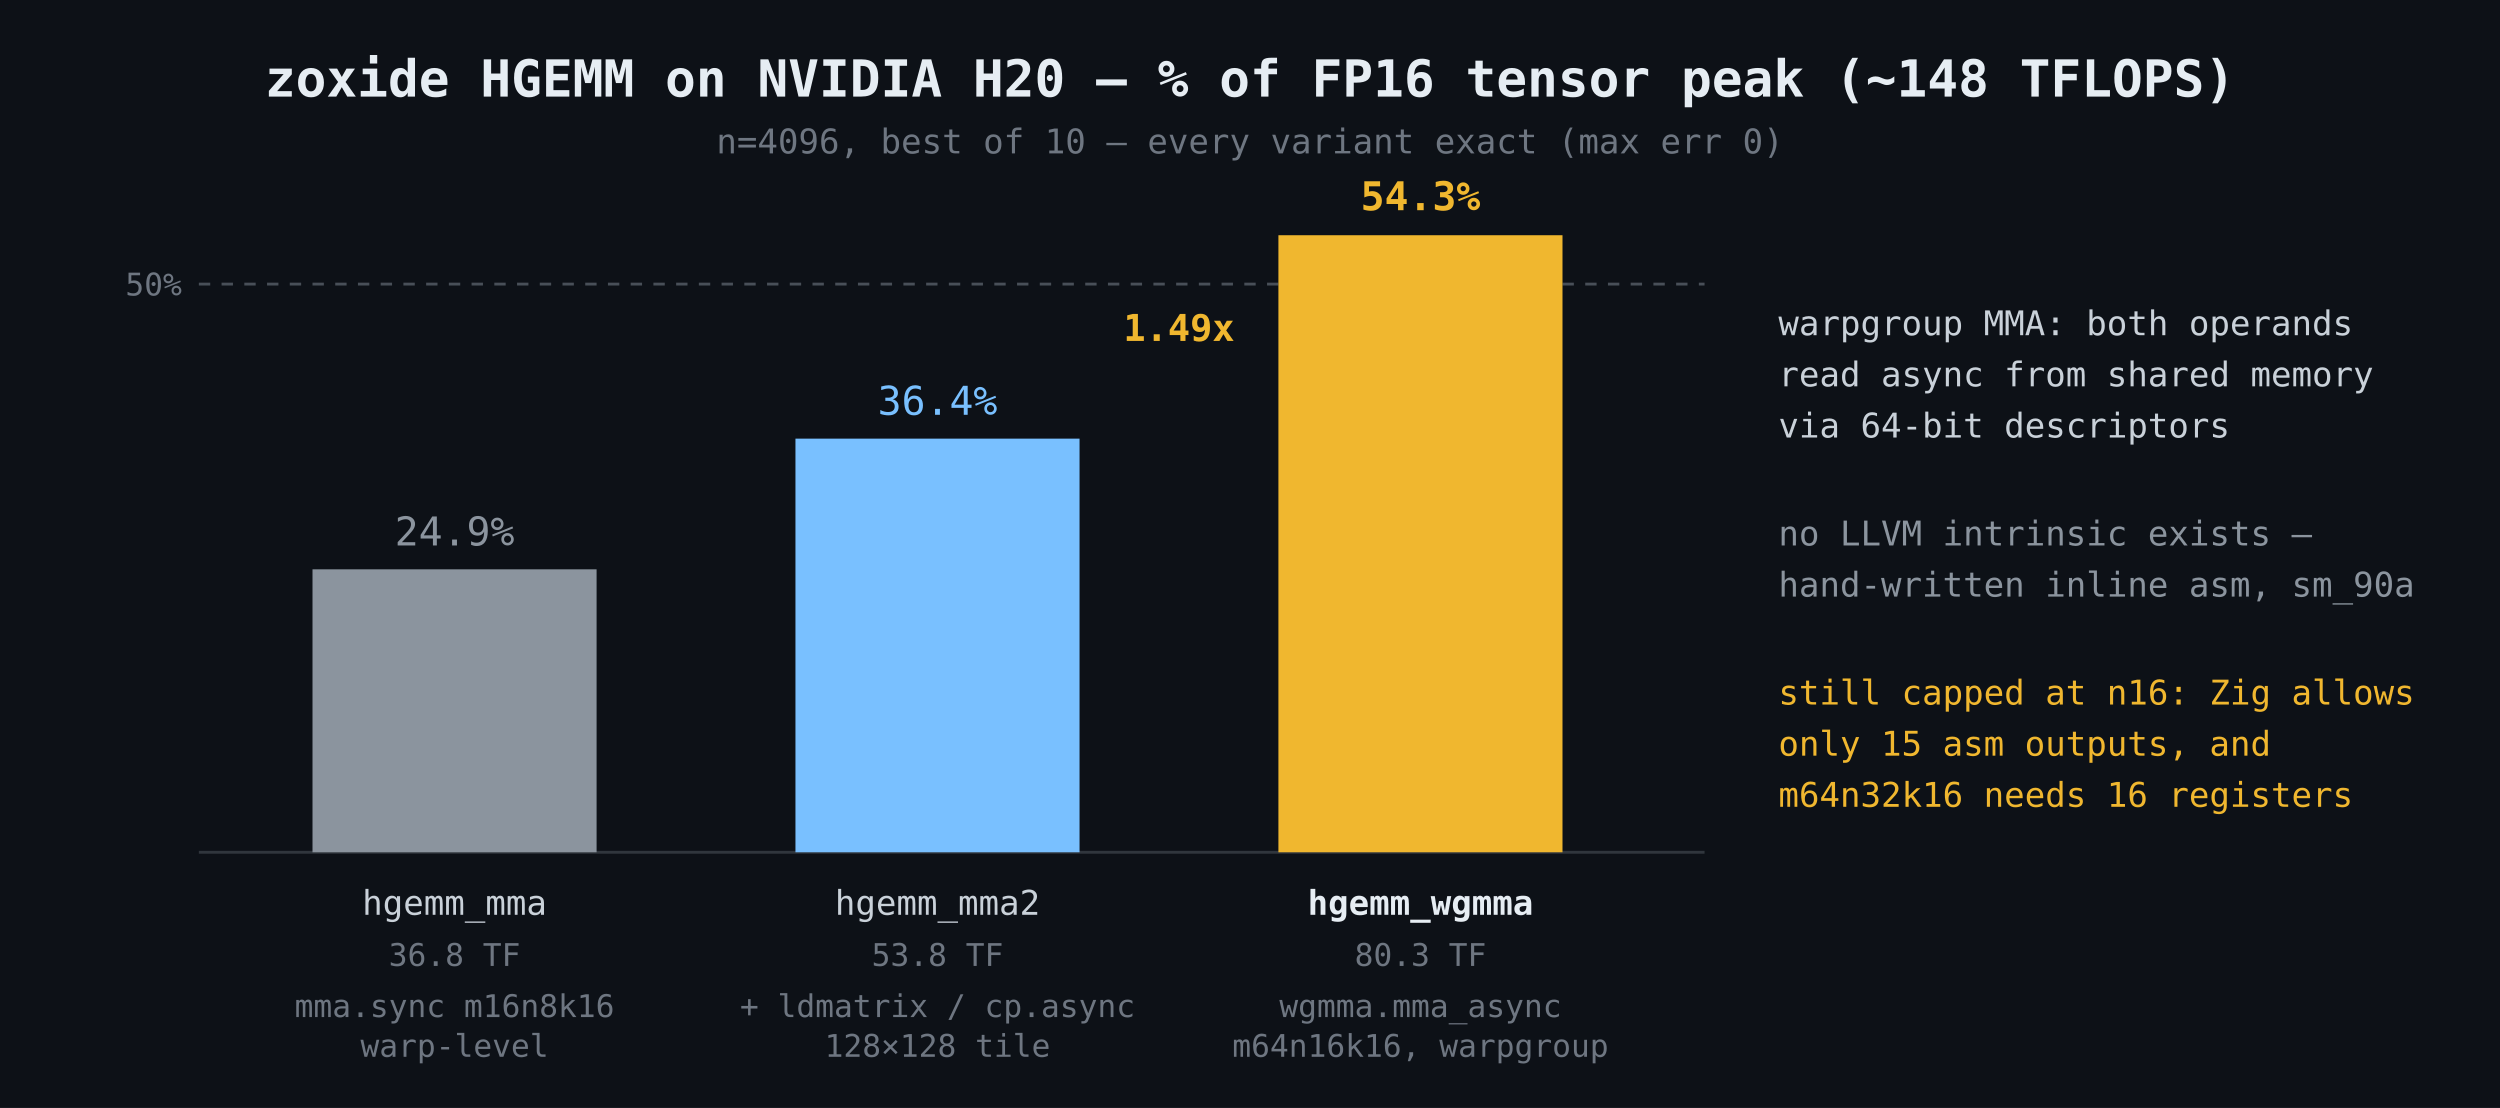
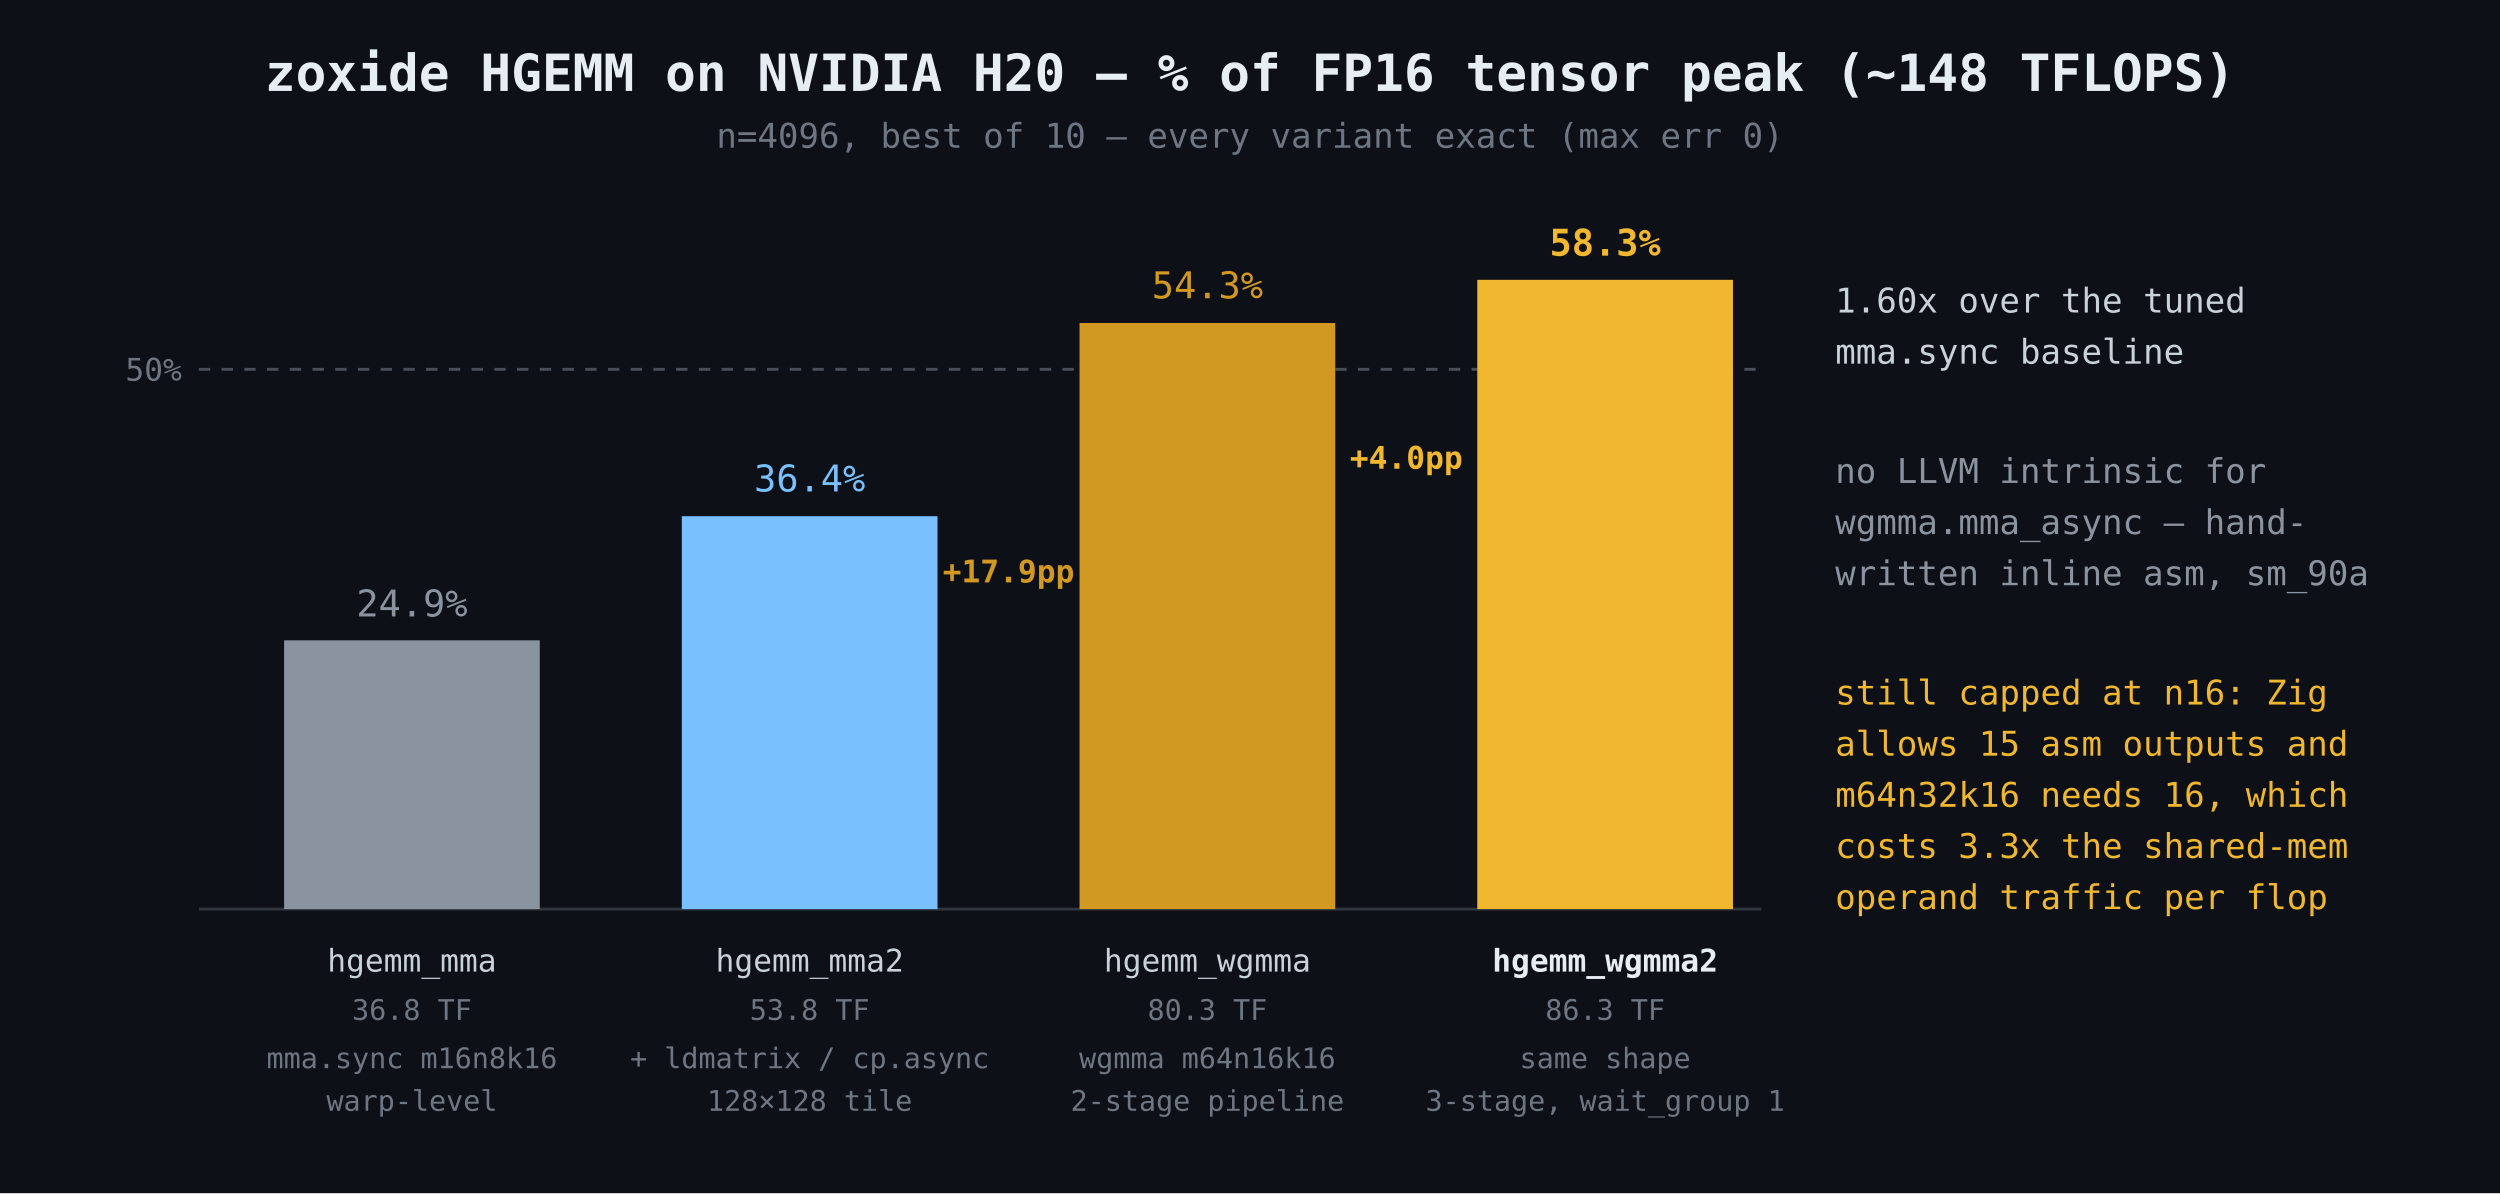
- <svg xmlns="http://www.w3.org/2000/svg" width="880" height="390" viewBox="0 0 880 390" font-family="Menlo, monospace">
-   <rect width="880" height="390" fill="#0d1117" />
-   <text x="440" y="34" fill="#e6edf3" font-size="18" text-anchor="middle" font-weight="bold">zoxide HGEMM on NVIDIA H20 — % of FP16 tensor peak (~148 TFLOPS)</text>
-   <text x="440" y="54" fill="#6e7681" font-size="12" text-anchor="middle">n=4096, best of 10 — every variant exact (max err 0)</text>
-   <line x1="70" y1="300" x2="600" y2="300" stroke="#30363d" stroke-width="1" />
-   <line x1="70" y1="100" x2="600" y2="100" stroke="#484f58" stroke-width="1" stroke-dasharray="4 4" />
-   <text x="64" y="104" fill="#6e7681" font-size="11" text-anchor="end">50%</text>
-   <rect x="110" y="200.4" width="100" height="99.6" fill="#8b949e" />
-   <text x="160" y="192" fill="#8b949e" font-size="14" text-anchor="middle">24.9%</text>
-   <text x="160" y="322" fill="#c9d1d9" font-size="12" text-anchor="middle">hgemm_mma</text>
-   <text x="160" y="340" fill="#6e7681" font-size="11" text-anchor="middle">36.8 TF</text>
-   <text x="160" y="358" fill="#6e7681" font-size="11" text-anchor="middle">mma.sync m16n8k16</text>
-   <text x="160" y="372" fill="#6e7681" font-size="11" text-anchor="middle">warp-level</text>
-   <rect x="280" y="154.4" width="100" height="145.6" fill="#79c0ff" />
-   <text x="330" y="146" fill="#79c0ff" font-size="14" text-anchor="middle">36.4%</text>
-   <text x="330" y="322" fill="#c9d1d9" font-size="12" text-anchor="middle">hgemm_mma2</text>
-   <text x="330" y="340" fill="#6e7681" font-size="11" text-anchor="middle">53.8 TF</text>
-   <text x="330" y="358" fill="#6e7681" font-size="11" text-anchor="middle">+ ldmatrix / cp.async</text>
-   <text x="330" y="372" fill="#6e7681" font-size="11" text-anchor="middle">128×128 tile</text>
-   <rect x="450" y="82.8" width="100" height="217.2" fill="#f0b72f" />
-   <text x="500" y="74" fill="#f0b72f" font-size="14" text-anchor="middle" font-weight="bold">54.3%</text>
-   <text x="500" y="322" fill="#e6edf3" font-size="12" text-anchor="middle" font-weight="bold">hgemm_wgmma</text>
-   <text x="500" y="340" fill="#6e7681" font-size="11" text-anchor="middle">80.3 TF</text>
-   <text x="500" y="358" fill="#6e7681" font-size="11" text-anchor="middle">wgmma.mma_async</text>
-   <text x="500" y="372" fill="#6e7681" font-size="11" text-anchor="middle">m64n16k16, warpgroup</text>
-   <text x="415" y="120" fill="#f0b72f" font-size="13" text-anchor="middle" font-weight="bold">1.49x</text>
+ <svg xmlns="http://www.w3.org/2000/svg" width="880" height="420" viewBox="0 0 880 420" font-family="Menlo, monospace">
+   <rect width="880" height="420" fill="#0d1117" />
+   <text x="440" y="32" fill="#e6edf3" font-size="18" text-anchor="middle" font-weight="bold">zoxide HGEMM on NVIDIA H20 — % of FP16 tensor peak (~148 TFLOPS)</text>
+   <text x="440" y="52" fill="#6e7681" font-size="12" text-anchor="middle">n=4096, best of 10 — every variant exact (max err 0)</text>
+   <line x1="70" y1="320" x2="620" y2="320" stroke="#30363d" stroke-width="1" />
+   <line x1="70" y1="130" x2="620" y2="130" stroke="#484f58" stroke-width="1" stroke-dasharray="4 4" />
+   <text x="64" y="134" fill="#6e7681" font-size="11" text-anchor="end">50%</text>
+   <rect x="100" y="225.4" width="90" height="94.6" fill="#8b949e" />
+   <text x="145" y="217" fill="#8b949e" font-size="13" text-anchor="middle">24.9%</text>
+   <text x="145" y="342" fill="#c9d1d9" font-size="11" text-anchor="middle">hgemm_mma</text>
+   <text x="145" y="359" fill="#6e7681" font-size="10" text-anchor="middle">36.8 TF</text>
+   <text x="145" y="376" fill="#6e7681" font-size="10" text-anchor="middle">mma.sync m16n8k16</text>
+   <text x="145" y="391" fill="#6e7681" font-size="10" text-anchor="middle">warp-level</text>
+   <rect x="240" y="181.7" width="90" height="138.3" fill="#79c0ff" />
+   <text x="285" y="173" fill="#79c0ff" font-size="13" text-anchor="middle">36.4%</text>
+   <text x="285" y="342" fill="#c9d1d9" font-size="11" text-anchor="middle">hgemm_mma2</text>
+   <text x="285" y="359" fill="#6e7681" font-size="10" text-anchor="middle">53.8 TF</text>
+   <text x="285" y="376" fill="#6e7681" font-size="10" text-anchor="middle">+ ldmatrix / cp.async</text>
+   <text x="285" y="391" fill="#6e7681" font-size="10" text-anchor="middle">128×128 tile</text>
+   <rect x="380" y="113.7" width="90" height="206.3" fill="#d29922" />
+   <text x="425" y="105" fill="#d29922" font-size="13" text-anchor="middle">54.3%</text>
+   <text x="425" y="342" fill="#c9d1d9" font-size="11" text-anchor="middle">hgemm_wgmma</text>
+   <text x="425" y="359" fill="#6e7681" font-size="10" text-anchor="middle">80.3 TF</text>
+   <text x="425" y="376" fill="#6e7681" font-size="10" text-anchor="middle">wgmma m64n16k16</text>
+   <text x="425" y="391" fill="#6e7681" font-size="10" text-anchor="middle">2-stage pipeline</text>
+   <rect x="520" y="98.5" width="90" height="221.5" fill="#f0b72f" />
+   <text x="565" y="90" fill="#f0b72f" font-size="13" text-anchor="middle" font-weight="bold">58.3%</text>
+   <text x="565" y="342" fill="#e6edf3" font-size="11" text-anchor="middle" font-weight="bold">hgemm_wgmma2</text>
+   <text x="565" y="359" fill="#6e7681" font-size="10" text-anchor="middle">86.3 TF</text>
+   <text x="565" y="376" fill="#6e7681" font-size="10" text-anchor="middle">same shape</text>
+   <text x="565" y="391" fill="#6e7681" font-size="10" text-anchor="middle">3-stage, wait_group 1</text>
+   <text x="355" y="205" fill="#d29922" font-size="11" text-anchor="middle" font-weight="bold">+17.9pp</text>
+   <text x="495" y="165" fill="#f0b72f" font-size="11" text-anchor="middle" font-weight="bold">+4.0pp</text>
  <g font-size="12">
-     <text x="626" y="118" fill="#c9d1d9">warpgroup MMA: both operands</text>
-     <text x="626" y="136" fill="#c9d1d9">read async from shared memory</text>
-     <text x="626" y="154" fill="#c9d1d9">via 64-bit descriptors</text>
-     <text x="626" y="192" fill="#8b949e">no LLVM intrinsic exists —</text>
-     <text x="626" y="210" fill="#8b949e">hand-written inline asm, sm_90a</text>
-     <text x="626" y="248" fill="#f0b72f">still capped at n16: Zig allows</text>
-     <text x="626" y="266" fill="#f0b72f">only 15 asm outputs, and</text>
-     <text x="626" y="284" fill="#f0b72f">m64n32k16 needs 16 registers</text>
+     <text x="646" y="110" fill="#c9d1d9">1.60x over the tuned</text>
+     <text x="646" y="128" fill="#c9d1d9">mma.sync baseline</text>
+     <text x="646" y="170" fill="#8b949e">no LLVM intrinsic for</text>
+     <text x="646" y="188" fill="#8b949e">wgmma.mma_async — hand-</text>
+     <text x="646" y="206" fill="#8b949e">written inline asm, sm_90a</text>
+     <text x="646" y="248" fill="#f0b72f">still capped at n16: Zig</text>
+     <text x="646" y="266" fill="#f0b72f">allows 15 asm outputs and</text>
+     <text x="646" y="284" fill="#f0b72f">m64n32k16 needs 16, which</text>
+     <text x="646" y="302" fill="#f0b72f">costs 3.3x the shared-mem</text>
+     <text x="646" y="320" fill="#f0b72f">operand traffic per flop</text>
  </g>
</svg>
